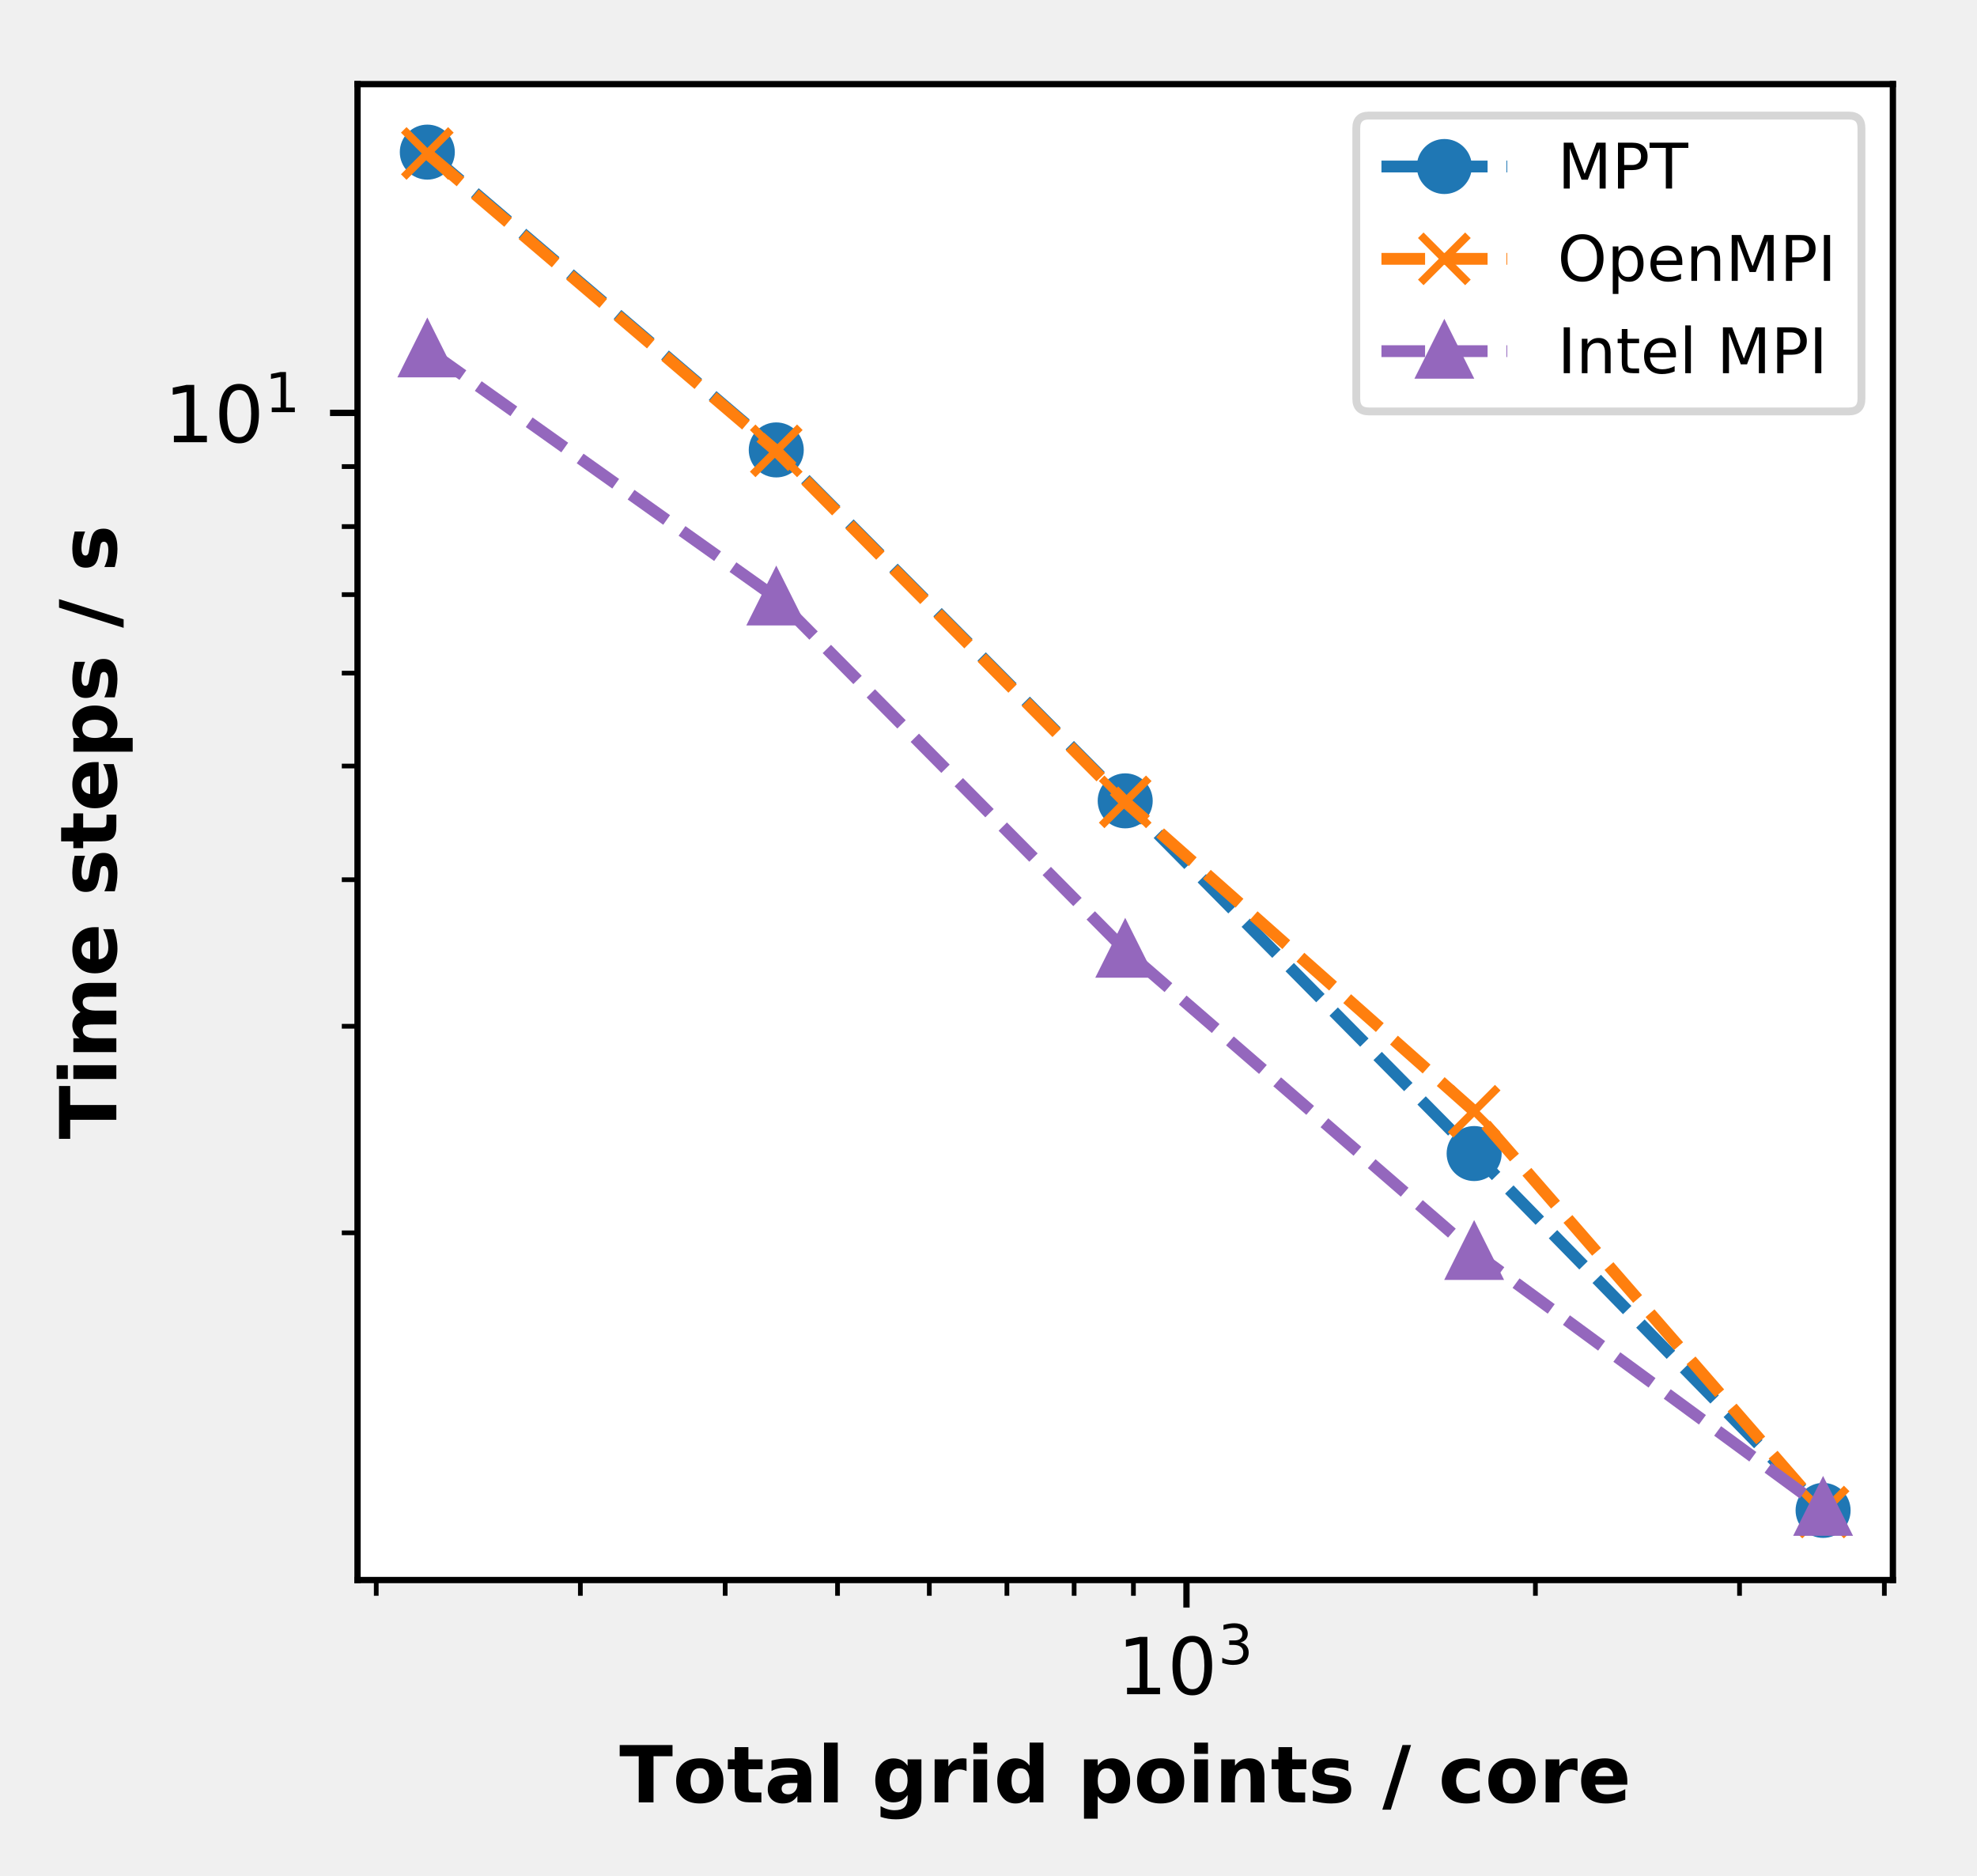
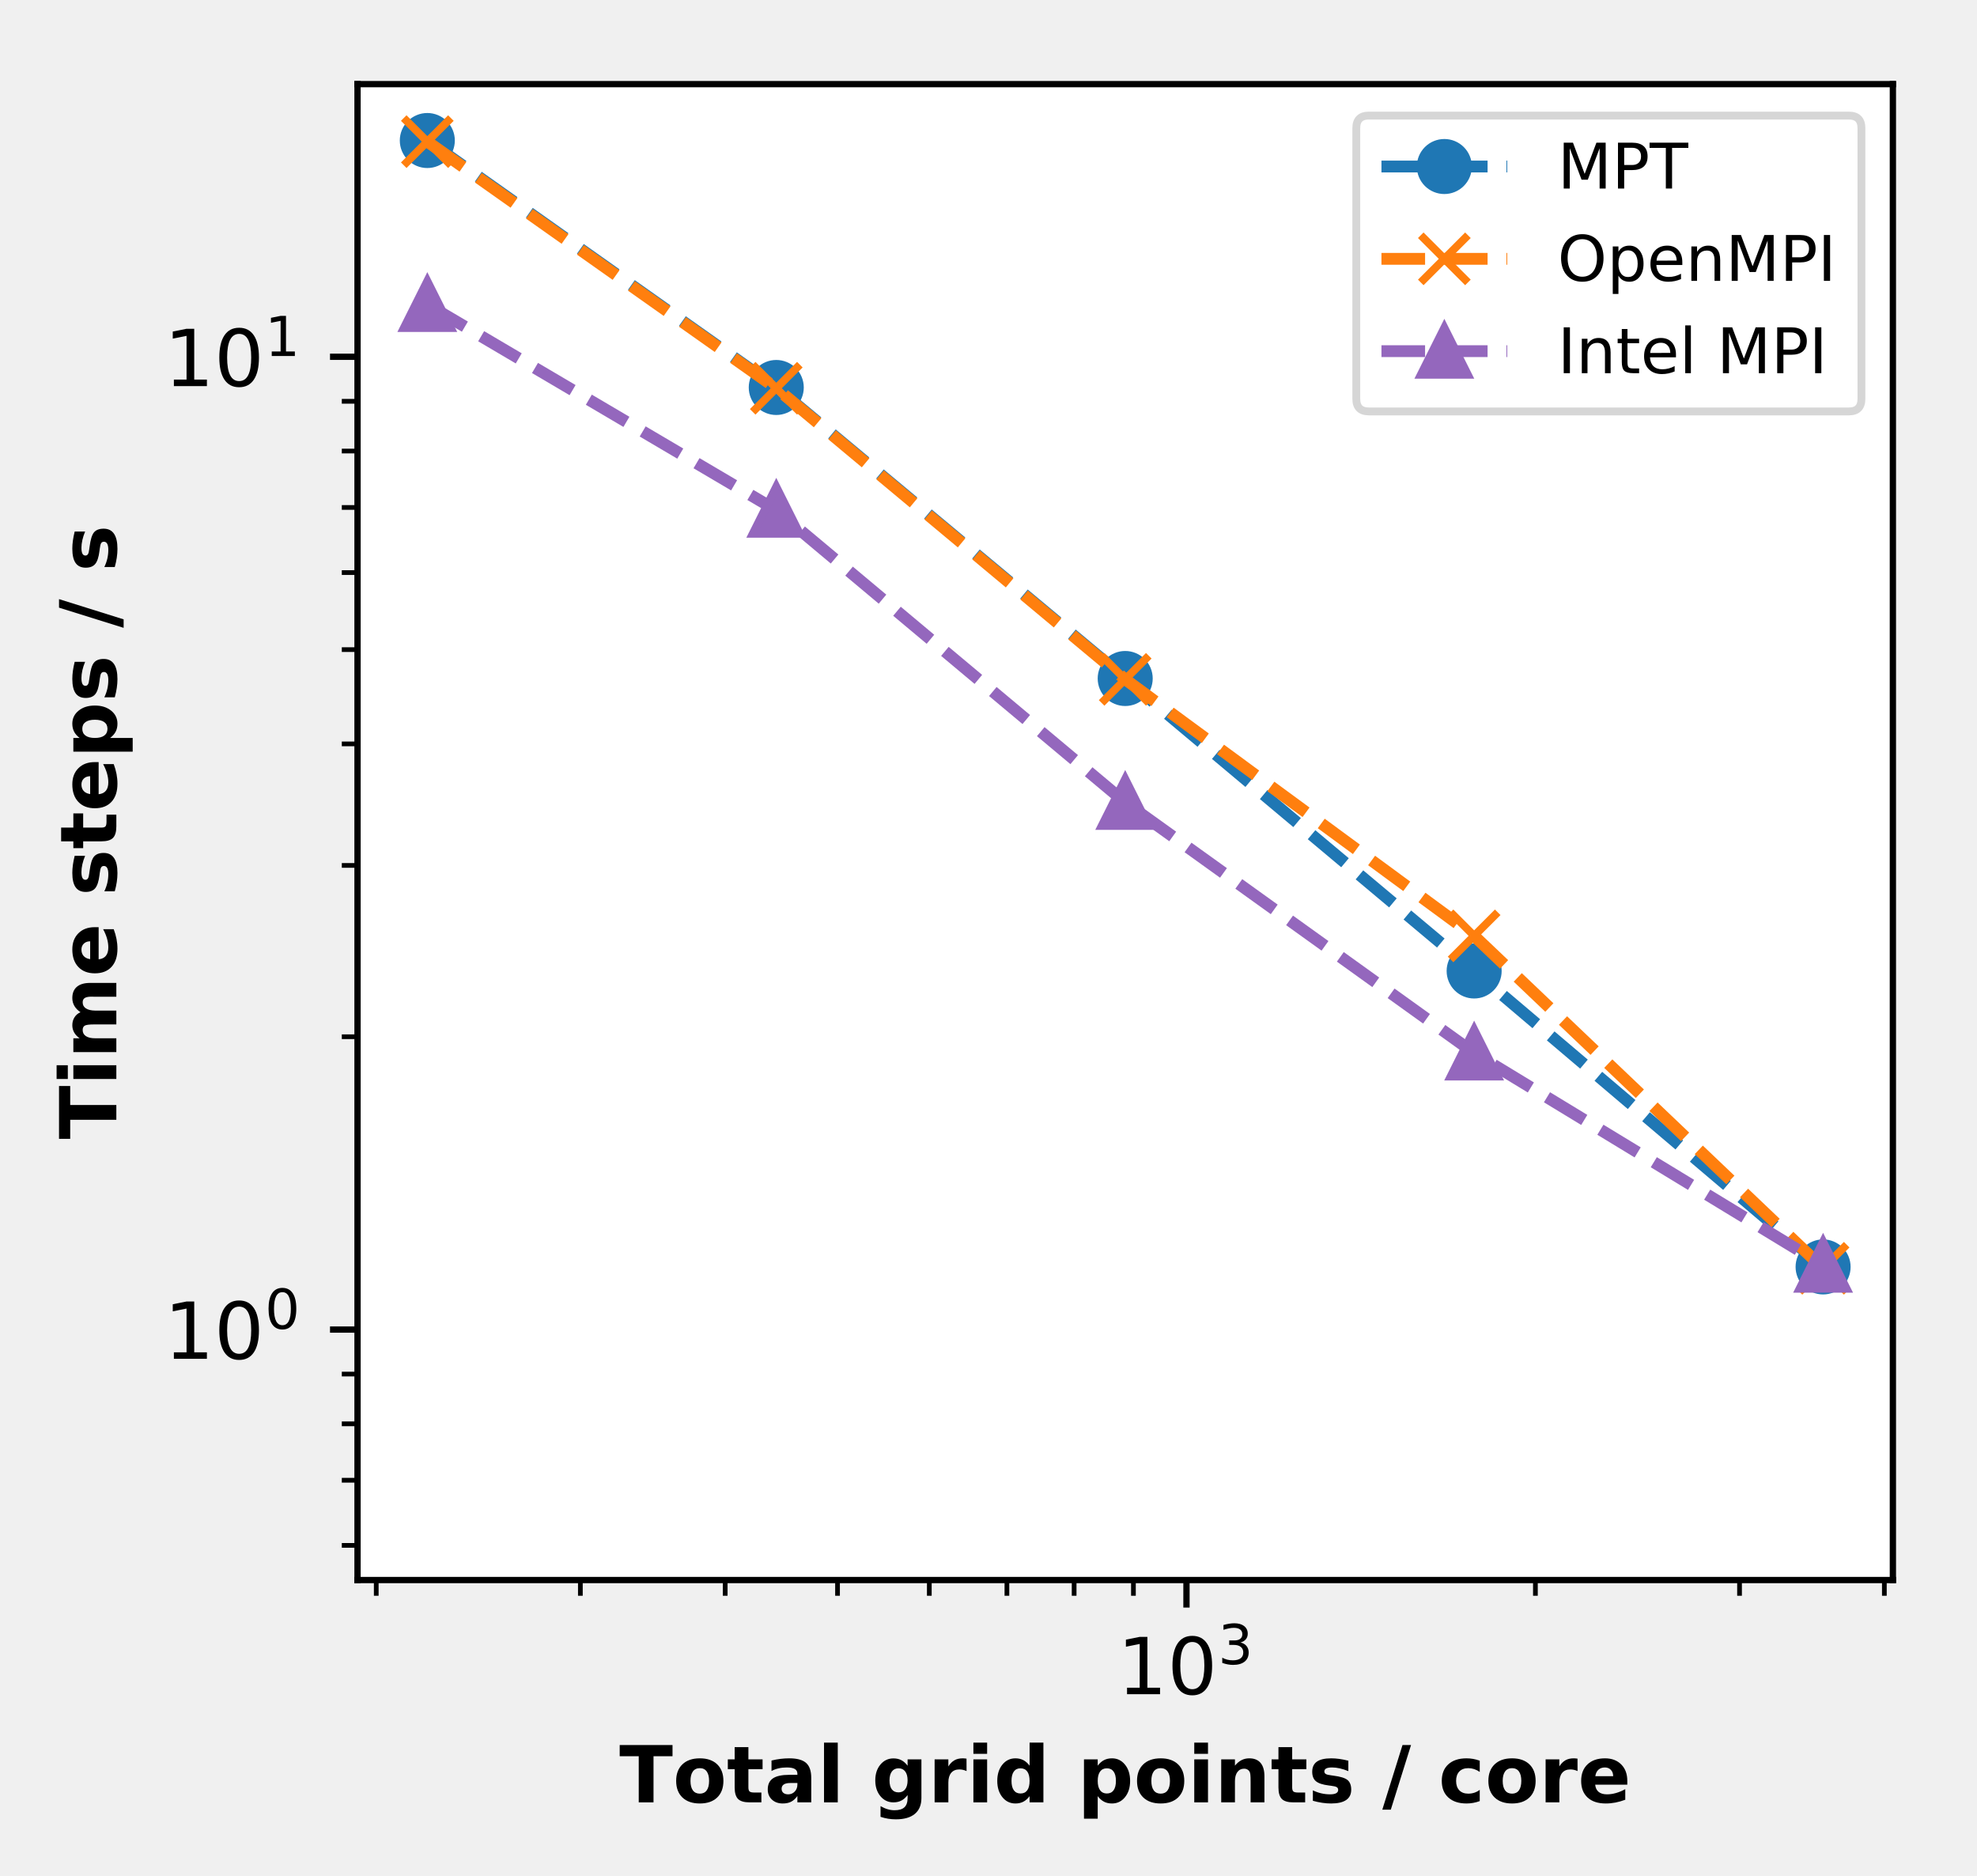
<svg xmlns="http://www.w3.org/2000/svg" xmlns:xlink="http://www.w3.org/1999/xlink" height="238.594pt" version="1.1" viewBox="0 0 251.478 238.594" width="251.478pt">
  <defs>
    <style type="text/css">
*{stroke-linecap:butt;stroke-linejoin:round;}
  </style>
  </defs>
  <g id="figure_1">
    <g id="patch_1">
      <path d="M 0 238.594  L 251.478 238.594  L 251.478 0  L 0 0  z " style="fill:none;" />
    </g>
    <g id="axes_1">
      <g id="patch_2">
        <path d="M 45.478 200.96  L 240.778 200.96  L 240.778 10.7  L 45.478 10.7  z " style="fill:#ffffff;" />
      </g>
      <g id="matplotlib.axis_1">
        <g id="xtick_1">
          <g id="line2d_1">
            <defs>
-               <path d="M 0 0  L 0 3.5  " id="m847b4c86be" style="stroke:#000000;stroke-width:0.8;" />
+               <path d="M 0 0  L 0 3.5  " id="m4368a793fd" style="stroke:#000000;stroke-width:0.8;" />
            </defs>
            <g>
-               <use style="stroke:#000000;stroke-width:0.8;" x="150.921" xlink:href="#m847b4c86be" y="200.96" />
+               <use style="stroke:#000000;stroke-width:0.8;" x="150.921" xlink:href="#m4368a793fd" y="200.96" />
            </g>
          </g>
          <g id="text_1">
            <defs>
              <path d="M 12.406 8.297  L 28.516 8.297  L 28.516 63.922  L 10.984 60.406  L 10.984 69.391  L 28.422 72.906  L 38.281 72.906  L 38.281 8.297  L 54.391 8.297  L 54.391 0  L 12.406 0  z " id="DejaVuSans-31" />
              <path d="M 31.781 66.406  Q 24.172 66.406 20.328 58.906  Q 16.5 51.422 16.5 36.375  Q 16.5 21.391 20.328 13.891  Q 24.172 6.391 31.781 6.391  Q 39.453 6.391 43.281 13.891  Q 47.125 21.391 47.125 36.375  Q 47.125 51.422 43.281 58.906  Q 39.453 66.406 31.781 66.406  z M 31.781 74.219  Q 44.047 74.219 50.516 64.516  Q 56.984 54.828 56.984 36.375  Q 56.984 17.969 50.516 8.266  Q 44.047 -1.422 31.781 -1.422  Q 19.531 -1.422 13.062 8.266  Q 6.594 17.969 6.594 36.375  Q 6.594 54.828 13.062 64.516  Q 19.531 74.219 31.781 74.219  z " id="DejaVuSans-30" />
              <path d="M 40.578 39.312  Q 47.656 37.797 51.625 33  Q 55.609 28.219 55.609 21.188  Q 55.609 10.406 48.188 4.484  Q 40.766 -1.422 27.094 -1.422  Q 22.516 -1.422 17.656 -0.516  Q 12.797 0.391 7.625 2.203  L 7.625 11.719  Q 11.719 9.328 16.594 8.109  Q 21.484 6.891 26.812 6.891  Q 36.078 6.891 40.938 10.547  Q 45.797 14.203 45.797 21.188  Q 45.797 27.641 41.281 31.266  Q 36.766 34.906 28.719 34.906  L 20.219 34.906  L 20.219 43.016  L 29.109 43.016  Q 36.375 43.016 40.234 45.922  Q 44.094 48.828 44.094 54.297  Q 44.094 59.906 40.109 62.906  Q 36.141 65.922 28.719 65.922  Q 24.656 65.922 20.016 65.031  Q 15.375 64.156 9.812 62.312  L 9.812 71.094  Q 15.438 72.656 20.344 73.438  Q 25.25 74.219 29.594 74.219  Q 40.828 74.219 47.359 69.109  Q 53.906 64.016 53.906 55.328  Q 53.906 49.266 50.438 45.094  Q 46.969 40.922 40.578 39.312  z " id="DejaVuSans-33" />
            </defs>
            <g transform="translate(142.1211 215.5584)scale(0.1 -0.1)">
              <use transform="translate(0 0.765625)" xlink:href="#DejaVuSans-31" />
              <use transform="translate(63.62305 0.765625)" xlink:href="#DejaVuSans-30" />
              <use transform="translate(128.2031 39.04688)scale(0.7)" xlink:href="#DejaVuSans-33" />
            </g>
          </g>
        </g>
        <g id="xtick_2">
          <g id="line2d_2">
            <defs>
-               <path d="M 0 0  L 0 2  " id="mbefa9c06db" style="stroke:#000000;stroke-width:0.6;" />
+               <path d="M 0 0  L 0 2  " id="m51942a187f" style="stroke:#000000;stroke-width:0.6;" />
            </defs>
            <g>
-               <use style="stroke:#000000;stroke-width:0.6;" x="47.859" xlink:href="#mbefa9c06db" y="200.96" />
+               <use style="stroke:#000000;stroke-width:0.6;" x="47.859" xlink:href="#m51942a187f" y="200.96" />
            </g>
          </g>
        </g>
        <g id="xtick_3">
          <g id="line2d_3">
            <g>
-               <use style="stroke:#000000;stroke-width:0.6;" x="73.824" xlink:href="#mbefa9c06db" y="200.96" />
+               <use style="stroke:#000000;stroke-width:0.6;" x="73.824" xlink:href="#m51942a187f" y="200.96" />
            </g>
          </g>
        </g>
        <g id="xtick_4">
          <g id="line2d_4">
            <g>
-               <use style="stroke:#000000;stroke-width:0.6;" x="92.246" xlink:href="#mbefa9c06db" y="200.96" />
+               <use style="stroke:#000000;stroke-width:0.6;" x="92.246" xlink:href="#m51942a187f" y="200.96" />
            </g>
          </g>
        </g>
        <g id="xtick_5">
          <g id="line2d_5">
            <g>
-               <use style="stroke:#000000;stroke-width:0.6;" x="106.535" xlink:href="#mbefa9c06db" y="200.96" />
+               <use style="stroke:#000000;stroke-width:0.6;" x="106.535" xlink:href="#m51942a187f" y="200.96" />
            </g>
          </g>
        </g>
        <g id="xtick_6">
          <g id="line2d_6">
            <g>
-               <use style="stroke:#000000;stroke-width:0.6;" x="118.21" xlink:href="#mbefa9c06db" y="200.96" />
+               <use style="stroke:#000000;stroke-width:0.6;" x="118.21" xlink:href="#m51942a187f" y="200.96" />
            </g>
          </g>
        </g>
        <g id="xtick_7">
          <g id="line2d_7">
            <g>
-               <use style="stroke:#000000;stroke-width:0.6;" x="128.081" xlink:href="#mbefa9c06db" y="200.96" />
+               <use style="stroke:#000000;stroke-width:0.6;" x="128.081" xlink:href="#m51942a187f" y="200.96" />
            </g>
          </g>
        </g>
        <g id="xtick_8">
          <g id="line2d_8">
            <g>
-               <use style="stroke:#000000;stroke-width:0.6;" x="136.632" xlink:href="#mbefa9c06db" y="200.96" />
+               <use style="stroke:#000000;stroke-width:0.6;" x="136.632" xlink:href="#m51942a187f" y="200.96" />
            </g>
          </g>
        </g>
        <g id="xtick_9">
          <g id="line2d_9">
            <g>
-               <use style="stroke:#000000;stroke-width:0.6;" x="144.174" xlink:href="#mbefa9c06db" y="200.96" />
+               <use style="stroke:#000000;stroke-width:0.6;" x="144.174" xlink:href="#m51942a187f" y="200.96" />
            </g>
          </g>
        </g>
        <g id="xtick_10">
          <g id="line2d_10">
            <g>
-               <use style="stroke:#000000;stroke-width:0.6;" x="195.307" xlink:href="#mbefa9c06db" y="200.96" />
+               <use style="stroke:#000000;stroke-width:0.6;" x="195.307" xlink:href="#m51942a187f" y="200.96" />
            </g>
          </g>
        </g>
        <g id="xtick_11">
          <g id="line2d_11">
            <g>
-               <use style="stroke:#000000;stroke-width:0.6;" x="221.272" xlink:href="#mbefa9c06db" y="200.96" />
+               <use style="stroke:#000000;stroke-width:0.6;" x="221.272" xlink:href="#m51942a187f" y="200.96" />
            </g>
          </g>
        </g>
        <g id="xtick_12">
          <g id="line2d_12">
            <g>
-               <use style="stroke:#000000;stroke-width:0.6;" x="239.694" xlink:href="#mbefa9c06db" y="200.96" />
+               <use style="stroke:#000000;stroke-width:0.6;" x="239.694" xlink:href="#m51942a187f" y="200.96" />
            </g>
          </g>
        </g>
        <g id="text_2">
          <defs>
            <path d="M 0.484 72.906  L 67.672 72.906  L 67.672 58.688  L 43.5 58.688  L 43.5 0  L 24.703 0  L 24.703 58.688  L 0.484 58.688  z " id="DejaVuSans-Bold-54" />
            <path d="M 34.422 43.5  Q 28.609 43.5 25.562 39.328  Q 22.516 35.156 22.516 27.297  Q 22.516 19.438 25.562 15.25  Q 28.609 11.078 34.422 11.078  Q 40.141 11.078 43.156 15.25  Q 46.188 19.438 46.188 27.297  Q 46.188 35.156 43.156 39.328  Q 40.141 43.5 34.422 43.5  z M 34.422 56  Q 48.531 56 56.469 48.375  Q 64.406 40.766 64.406 27.297  Q 64.406 13.812 56.469 6.188  Q 48.531 -1.422 34.422 -1.422  Q 20.266 -1.422 12.281 6.188  Q 4.297 13.812 4.297 27.297  Q 4.297 40.766 12.281 48.375  Q 20.266 56 34.422 56  z " id="DejaVuSans-Bold-6f" />
            <path d="M 27.484 70.219  L 27.484 54.688  L 45.516 54.688  L 45.516 42.188  L 27.484 42.188  L 27.484 19  Q 27.484 15.188 29 13.844  Q 30.516 12.5 35.016 12.5  L 44 12.5  L 44 0  L 29 0  Q 18.656 0 14.328 4.312  Q 10.016 8.641 10.016 19  L 10.016 42.188  L 1.312 42.188  L 1.312 54.688  L 10.016 54.688  L 10.016 70.219  z " id="DejaVuSans-Bold-74" />
            <path d="M 32.906 24.609  Q 27.438 24.609 24.672 22.75  Q 21.922 20.906 21.922 17.281  Q 21.922 13.969 24.141 12.078  Q 26.375 10.203 30.328 10.203  Q 35.25 10.203 38.625 13.734  Q 42 17.281 42 22.609  L 42 24.609  z M 59.625 31.203  L 59.625 0  L 42 0  L 42 8.109  Q 38.484 3.125 34.078 0.844  Q 29.688 -1.422 23.391 -1.422  Q 14.891 -1.422 9.594 3.531  Q 4.297 8.5 4.297 16.406  Q 4.297 26.031 10.906 30.516  Q 17.531 35.016 31.688 35.016  L 42 35.016  L 42 36.375  Q 42 40.531 38.719 42.453  Q 35.453 44.391 28.516 44.391  Q 22.906 44.391 18.062 43.266  Q 13.234 42.141 9.078 39.891  L 9.078 53.219  Q 14.703 54.594 20.359 55.297  Q 26.031 56 31.688 56  Q 46.484 56 53.047 50.172  Q 59.625 44.344 59.625 31.203  z " id="DejaVuSans-Bold-61" />
            <path d="M 8.406 75.984  L 25.875 75.984  L 25.875 0  L 8.406 0  z " id="DejaVuSans-Bold-6c" />
            <path id="DejaVuSans-Bold-20" />
            <path d="M 45.609 9.281  Q 42 4.5 37.641 2.25  Q 33.297 0 27.594 0  Q 17.578 0 11.031 7.875  Q 4.5 15.766 4.5 27.984  Q 4.5 40.234 11.031 48.062  Q 17.578 55.906 27.594 55.906  Q 33.297 55.906 37.641 53.656  Q 42 51.422 45.609 46.578  L 45.609 54.688  L 63.188 54.688  L 63.188 5.516  Q 63.188 -7.672 54.859 -14.625  Q 46.531 -21.578 30.719 -21.578  Q 25.594 -21.578 20.797 -20.797  Q 16.016 -20.016 11.188 -18.406  L 11.188 -4.781  Q 15.766 -7.422 20.156 -8.719  Q 24.562 -10.016 29 -10.016  Q 37.594 -10.016 41.594 -6.25  Q 45.609 -2.484 45.609 5.516  z M 34.078 43.312  Q 28.656 43.312 25.625 39.297  Q 22.609 35.297 22.609 27.984  Q 22.609 20.453 25.531 16.578  Q 28.469 12.703 34.078 12.703  Q 39.547 12.703 42.578 16.703  Q 45.609 20.703 45.609 27.984  Q 45.609 35.297 42.578 39.297  Q 39.547 43.312 34.078 43.312  z " id="DejaVuSans-Bold-67" />
            <path d="M 49.031 39.797  Q 46.734 40.875 44.453 41.375  Q 42.188 41.891 39.891 41.891  Q 33.156 41.891 29.516 37.562  Q 25.875 33.25 25.875 25.203  L 25.875 0  L 8.406 0  L 8.406 54.688  L 25.875 54.688  L 25.875 45.703  Q 29.25 51.078 33.609 53.531  Q 37.984 56 44.094 56  Q 44.969 56 45.984 55.922  Q 47.016 55.859 48.969 55.609  z " id="DejaVuSans-Bold-72" />
            <path d="M 8.406 54.688  L 25.875 54.688  L 25.875 0  L 8.406 0  z M 8.406 75.984  L 25.875 75.984  L 25.875 61.719  L 8.406 61.719  z " id="DejaVuSans-Bold-69" />
            <path d="M 45.609 46.688  L 45.609 75.984  L 63.188 75.984  L 63.188 0  L 45.609 0  L 45.609 7.906  Q 42 3.078 37.641 0.828  Q 33.297 -1.422 27.594 -1.422  Q 17.484 -1.422 10.984 6.609  Q 4.5 14.656 4.5 27.297  Q 4.5 39.938 10.984 47.969  Q 17.484 56 27.594 56  Q 33.25 56 37.625 53.734  Q 42 51.469 45.609 46.688  z M 34.078 11.281  Q 39.703 11.281 42.656 15.375  Q 45.609 19.484 45.609 27.297  Q 45.609 35.109 42.656 39.203  Q 39.703 43.312 34.078 43.312  Q 28.516 43.312 25.562 39.203  Q 22.609 35.109 22.609 27.297  Q 22.609 19.484 25.562 15.375  Q 28.516 11.281 34.078 11.281  z " id="DejaVuSans-Bold-64" />
            <path d="M 25.875 7.906  L 25.875 -20.797  L 8.406 -20.797  L 8.406 54.688  L 25.875 54.688  L 25.875 46.688  Q 29.5 51.469 33.891 53.734  Q 38.281 56 44 56  Q 54.109 56 60.594 47.969  Q 67.094 39.938 67.094 27.297  Q 67.094 14.656 60.594 6.609  Q 54.109 -1.422 44 -1.422  Q 38.281 -1.422 33.891 0.844  Q 29.5 3.125 25.875 7.906  z M 37.5 43.312  Q 31.891 43.312 28.875 39.188  Q 25.875 35.062 25.875 27.297  Q 25.875 19.531 28.875 15.406  Q 31.891 11.281 37.5 11.281  Q 43.109 11.281 46.062 15.375  Q 49.031 19.484 49.031 27.297  Q 49.031 35.109 46.062 39.203  Q 43.109 43.312 37.5 43.312  z " id="DejaVuSans-Bold-70" />
            <path d="M 63.375 33.297  L 63.375 0  L 45.797 0  L 45.797 5.422  L 45.797 25.484  Q 45.797 32.562 45.484 35.25  Q 45.172 37.938 44.391 39.203  Q 43.359 40.922 41.594 41.875  Q 39.844 42.828 37.594 42.828  Q 32.125 42.828 29 38.594  Q 25.875 34.375 25.875 26.906  L 25.875 0  L 8.406 0  L 8.406 54.688  L 25.875 54.688  L 25.875 46.688  Q 29.828 51.469 34.266 53.734  Q 38.719 56 44.094 56  Q 53.562 56 58.469 50.188  Q 63.375 44.391 63.375 33.297  z " id="DejaVuSans-Bold-6e" />
            <path d="M 51.125 52.984  L 51.125 39.703  Q 45.516 42.047 40.281 43.219  Q 35.062 44.391 30.422 44.391  Q 25.438 44.391 23.016 43.141  Q 20.609 41.891 20.609 39.312  Q 20.609 37.203 22.438 36.078  Q 24.266 34.969 29 34.422  L 32.078 33.984  Q 45.516 32.281 50.141 28.375  Q 54.781 24.469 54.781 16.109  Q 54.781 7.375 48.328 2.969  Q 41.891 -1.422 29.109 -1.422  Q 23.688 -1.422 17.891 -0.562  Q 12.109 0.297 6 2  L 6 15.281  Q 11.234 12.75 16.719 11.469  Q 22.219 10.203 27.875 10.203  Q 33.016 10.203 35.594 11.609  Q 38.188 13.031 38.188 15.828  Q 38.188 18.172 36.406 19.312  Q 34.625 20.453 29.297 21.094  L 26.219 21.484  Q 14.547 22.953 9.859 26.906  Q 5.172 30.859 5.172 38.922  Q 5.172 47.609 11.125 51.797  Q 17.094 56 29.391 56  Q 34.234 56 39.547 55.266  Q 44.875 54.547 51.125 52.984  z " id="DejaVuSans-Bold-73" />
            <path d="M 25.688 72.906  L 36.531 72.906  L 10.797 -9.281  L 0 -9.281  z " id="DejaVuSans-Bold-2f" />
            <path d="M 52.594 52.984  L 52.594 38.719  Q 49.031 41.156 45.438 42.328  Q 41.844 43.5 37.984 43.5  Q 30.672 43.5 26.594 39.234  Q 22.516 34.969 22.516 27.297  Q 22.516 19.625 26.594 15.344  Q 30.672 11.078 37.984 11.078  Q 42.094 11.078 45.781 12.297  Q 49.469 13.531 52.594 15.922  L 52.594 1.609  Q 48.484 0.094 44.266 -0.656  Q 40.047 -1.422 35.797 -1.422  Q 21 -1.422 12.641 6.172  Q 4.297 13.766 4.297 27.297  Q 4.297 40.828 12.641 48.406  Q 21 56 35.797 56  Q 40.094 56 44.266 55.25  Q 48.438 54.5 52.594 52.984  z " id="DejaVuSans-Bold-63" />
            <path d="M 62.984 27.484  L 62.984 22.516  L 22.125 22.516  Q 22.75 16.359 26.562 13.281  Q 30.375 10.203 37.203 10.203  Q 42.719 10.203 48.5 11.844  Q 54.297 13.484 60.406 16.797  L 60.406 3.328  Q 54.203 0.984 48 -0.219  Q 41.797 -1.422 35.594 -1.422  Q 20.75 -1.422 12.516 6.125  Q 4.297 13.672 4.297 27.297  Q 4.297 40.672 12.375 48.328  Q 20.453 56 34.625 56  Q 47.516 56 55.25 48.234  Q 62.984 40.484 62.984 27.484  z M 45.016 33.297  Q 45.016 38.281 42.109 41.328  Q 39.203 44.391 34.516 44.391  Q 29.438 44.391 26.266 41.531  Q 23.094 38.672 22.312 33.297  z " id="DejaVuSans-Bold-65" />
          </defs>
          <g transform="translate(78.77813 229.2366)scale(0.1 -0.1)">
            <use xlink:href="#DejaVuSans-Bold-54" />
            <use x="68.01" xlink:href="#DejaVuSans-Bold-6f" />
            <use x="136.711" xlink:href="#DejaVuSans-Bold-74" />
            <use x="184.514" xlink:href="#DejaVuSans-Bold-61" />
            <use x="251.994" xlink:href="#DejaVuSans-Bold-6c" />
            <use x="286.271" xlink:href="#DejaVuSans-Bold-20" />
            <use x="321.086" xlink:href="#DejaVuSans-Bold-67" />
            <use x="392.668" xlink:href="#DejaVuSans-Bold-72" />
            <use x="441.984" xlink:href="#DejaVuSans-Bold-69" />
            <use x="476.262" xlink:href="#DejaVuSans-Bold-64" />
            <use x="547.844" xlink:href="#DejaVuSans-Bold-20" />
            <use x="582.658" xlink:href="#DejaVuSans-Bold-70" />
            <use x="654.24" xlink:href="#DejaVuSans-Bold-6f" />
            <use x="722.941" xlink:href="#DejaVuSans-Bold-69" />
            <use x="757.219" xlink:href="#DejaVuSans-Bold-6e" />
            <use x="828.41" xlink:href="#DejaVuSans-Bold-74" />
            <use x="876.213" xlink:href="#DejaVuSans-Bold-73" />
            <use x="935.734" xlink:href="#DejaVuSans-Bold-20" />
            <use x="970.549" xlink:href="#DejaVuSans-Bold-2f" />
            <use x="1007.072" xlink:href="#DejaVuSans-Bold-20" />
            <use x="1041.887" xlink:href="#DejaVuSans-Bold-63" />
            <use x="1101.164" xlink:href="#DejaVuSans-Bold-6f" />
            <use x="1169.865" xlink:href="#DejaVuSans-Bold-72" />
            <use x="1219.182" xlink:href="#DejaVuSans-Bold-65" />
          </g>
        </g>
      </g>
      <g id="matplotlib.axis_2">
        <g id="ytick_1">
          <g id="line2d_13">
            <defs>
-               <path d="M 0 0  L -3.5 0  " id="mfa2dd5a8c4" style="stroke:#000000;stroke-width:0.8;" />
+               <path d="M 0 0  L -3.5 0  " id="m5039d273e7" style="stroke:#000000;stroke-width:0.8;" />
            </defs>
            <g>
-               <use style="stroke:#000000;stroke-width:0.8;" x="45.478" xlink:href="#mfa2dd5a8c4" y="52.516" />
+               <use style="stroke:#000000;stroke-width:0.8;" x="45.478" xlink:href="#m5039d273e7" y="169.102" />
            </g>
          </g>
          <g id="text_3">
-             <g transform="translate(20.87813 56.31505)scale(0.1 -0.1)">
+             <g transform="translate(20.87813 172.9015)scale(0.1 -0.1)">
+               <use transform="translate(0 0.765625)" xlink:href="#DejaVuSans-31" />
+               <use transform="translate(63.62305 0.765625)" xlink:href="#DejaVuSans-30" />
+               <use transform="translate(128.2031 39.04688)scale(0.7)" xlink:href="#DejaVuSans-30" />
+             </g>
+           </g>
+         </g>
+         <g id="ytick_2">
+           <g id="line2d_14">
+             <g>
+               <use style="stroke:#000000;stroke-width:0.8;" x="45.478" xlink:href="#m5039d273e7" y="45.377" />
+             </g>
+           </g>
+           <g id="text_4">
+             <g transform="translate(20.87813 49.17661)scale(0.1 -0.1)">
              <use transform="translate(0 0.684375)" xlink:href="#DejaVuSans-31" />
              <use transform="translate(63.62305 0.684375)" xlink:href="#DejaVuSans-30" />
              <use transform="translate(128.2031 38.96563)scale(0.7)" xlink:href="#DejaVuSans-31" />
            </g>
          </g>
        </g>
-         <g id="ytick_2">
-           <g id="line2d_14">
-             <defs>
-               <path d="M 0 0  L -2 0  " id="m8f7808159d" style="stroke:#000000;stroke-width:0.6;" />
-             </defs>
-             <g>
-               <use style="stroke:#000000;stroke-width:0.6;" x="45.478" xlink:href="#m8f7808159d" y="156.798" />
-             </g>
-           </g>
-         </g>
        <g id="ytick_3">
          <g id="line2d_15">
-             <g>
-               <use style="stroke:#000000;stroke-width:0.6;" x="45.478" xlink:href="#m8f7808159d" y="130.526" />
+             <defs>
+               <path d="M 0 0  L -2 0  " id="m8039554ead" style="stroke:#000000;stroke-width:0.6;" />
+             </defs>
+             <g>
+               <use style="stroke:#000000;stroke-width:0.6;" x="45.478" xlink:href="#m8039554ead" y="196.55" />
            </g>
          </g>
        </g>
        <g id="ytick_4">
          <g id="line2d_16">
            <g>
-               <use style="stroke:#000000;stroke-width:0.6;" x="45.478" xlink:href="#m8f7808159d" y="111.886" />
+               <use style="stroke:#000000;stroke-width:0.6;" x="45.478" xlink:href="#m8039554ead" y="188.267" />
            </g>
          </g>
        </g>
        <g id="ytick_5">
          <g id="line2d_17">
            <g>
-               <use style="stroke:#000000;stroke-width:0.6;" x="45.478" xlink:href="#m8f7808159d" y="97.428" />
+               <use style="stroke:#000000;stroke-width:0.6;" x="45.478" xlink:href="#m8039554ead" y="181.092" />
            </g>
          </g>
        </g>
        <g id="ytick_6">
          <g id="line2d_18">
            <g>
-               <use style="stroke:#000000;stroke-width:0.6;" x="45.478" xlink:href="#m8f7808159d" y="85.614" />
+               <use style="stroke:#000000;stroke-width:0.6;" x="45.478" xlink:href="#m8039554ead" y="174.764" />
            </g>
          </g>
        </g>
        <g id="ytick_7">
          <g id="line2d_19">
            <g>
-               <use style="stroke:#000000;stroke-width:0.6;" x="45.478" xlink:href="#m8f7808159d" y="75.626" />
+               <use style="stroke:#000000;stroke-width:0.6;" x="45.478" xlink:href="#m8039554ead" y="131.857" />
            </g>
          </g>
        </g>
        <g id="ytick_8">
          <g id="line2d_20">
            <g>
-               <use style="stroke:#000000;stroke-width:0.6;" x="45.478" xlink:href="#m8f7808159d" y="66.974" />
+               <use style="stroke:#000000;stroke-width:0.6;" x="45.478" xlink:href="#m8039554ead" y="110.071" />
            </g>
          </g>
        </g>
        <g id="ytick_9">
          <g id="line2d_21">
            <g>
-               <use style="stroke:#000000;stroke-width:0.6;" x="45.478" xlink:href="#m8f7808159d" y="59.343" />
-             </g>
-           </g>
-         </g>
-         <g id="text_4">
+               <use style="stroke:#000000;stroke-width:0.6;" x="45.478" xlink:href="#m8039554ead" y="94.612" />
+             </g>
+           </g>
+         </g>
+         <g id="ytick_10">
+           <g id="line2d_22">
+             <g>
+               <use style="stroke:#000000;stroke-width:0.6;" x="45.478" xlink:href="#m8039554ead" y="82.622" />
+             </g>
+           </g>
+         </g>
+         <g id="ytick_11">
+           <g id="line2d_23">
+             <g>
+               <use style="stroke:#000000;stroke-width:0.6;" x="45.478" xlink:href="#m8039554ead" y="72.826" />
+             </g>
+           </g>
+         </g>
+         <g id="ytick_12">
+           <g id="line2d_24">
+             <g>
+               <use style="stroke:#000000;stroke-width:0.6;" x="45.478" xlink:href="#m8039554ead" y="64.543" />
+             </g>
+           </g>
+         </g>
+         <g id="ytick_13">
+           <g id="line2d_25">
+             <g>
+               <use style="stroke:#000000;stroke-width:0.6;" x="45.478" xlink:href="#m8039554ead" y="57.368" />
+             </g>
+           </g>
+         </g>
+         <g id="ytick_14">
+           <g id="line2d_26">
+             <g>
+               <use style="stroke:#000000;stroke-width:0.6;" x="45.478" xlink:href="#m8039554ead" y="51.039" />
+             </g>
+           </g>
+         </g>
+         <g id="text_5">
          <defs>
            <path d="M 59.078 45.609  Q 62.406 50.688 66.969 53.344  Q 71.531 56 77 56  Q 86.422 56 91.359 50.188  Q 96.297 44.391 96.297 33.297  L 96.297 0  L 78.719 0  L 78.719 28.516  Q 78.766 29.156 78.781 29.828  Q 78.812 30.516 78.812 31.781  Q 78.812 37.594 77.094 40.203  Q 75.391 42.828 71.578 42.828  Q 66.609 42.828 63.891 38.719  Q 61.188 34.625 61.078 26.859  L 61.078 0  L 43.5 0  L 43.5 28.516  Q 43.5 37.594 41.938 40.203  Q 40.375 42.828 36.375 42.828  Q 31.344 42.828 28.609 38.703  Q 25.875 34.578 25.875 26.906  L 25.875 0  L 8.297 0  L 8.297 54.688  L 25.875 54.688  L 25.875 46.688  Q 29.109 51.312 33.281 53.656  Q 37.453 56 42.484 56  Q 48.141 56 52.484 53.266  Q 56.844 50.531 59.078 45.609  z " id="DejaVuSans-Bold-6d" />
          </defs>
          <g transform="translate(14.79844 144.8925)rotate(-90)scale(0.1 -0.1)">
            <use xlink:href="#DejaVuSans-Bold-54" />
            <use x="68.213" xlink:href="#DejaVuSans-Bold-69" />
            <use x="102.49" xlink:href="#DejaVuSans-Bold-6d" />
            <use x="206.689" xlink:href="#DejaVuSans-Bold-65" />
            <use x="274.512" xlink:href="#DejaVuSans-Bold-20" />
            <use x="309.326" xlink:href="#DejaVuSans-Bold-73" />
            <use x="368.848" xlink:href="#DejaVuSans-Bold-74" />
            <use x="416.65" xlink:href="#DejaVuSans-Bold-65" />
            <use x="484.473" xlink:href="#DejaVuSans-Bold-70" />
            <use x="556.055" xlink:href="#DejaVuSans-Bold-73" />
            <use x="615.576" xlink:href="#DejaVuSans-Bold-20" />
            <use x="650.391" xlink:href="#DejaVuSans-Bold-2f" />
            <use x="686.914" xlink:href="#DejaVuSans-Bold-20" />
            <use x="721.729" xlink:href="#DejaVuSans-Bold-73" />
          </g>
        </g>
      </g>
-       <g id="line2d_22">
-         <path clip-path="url(#p9707f5b2ff)" d="M 54.355 19.348  L 98.742 57.224  L 143.128 101.858  L 187.514 146.716  L 231.901 192.103  " style="fill:none;stroke:#1f77b4;stroke-dasharray:5.55,2.4;stroke-dashoffset:0;stroke-width:1.5;" />
+       <g id="line2d_27">
+         <path clip-path="url(#pa2742d1f65)" d="M 54.355 17.872  L 98.742 49.282  L 143.128 86.296  L 187.514 123.496  L 231.901 161.136  " style="fill:none;stroke:#1f77b4;stroke-dasharray:5.55,2.4;stroke-dashoffset:0;stroke-width:1.5;" />
        <defs>
-           <path d="M 0 3  C 0.796 3 1.559 2.684 2.121 2.121  C 2.684 1.559 3 0.796 3 0  C 3 -0.796 2.684 -1.559 2.121 -2.121  C 1.559 -2.684 0.796 -3 0 -3  C -0.796 -3 -1.559 -2.684 -2.121 -2.121  C -2.684 -1.559 -3 -0.796 -3 0  C -3 0.796 -2.684 1.559 -2.121 2.121  C -1.559 2.684 -0.796 3 0 3  z " id="mc76ac8728a" style="stroke:#1f77b4;" />
+           <path d="M 0 3  C 0.796 3 1.559 2.684 2.121 2.121  C 2.684 1.559 3 0.796 3 0  C 3 -0.796 2.684 -1.559 2.121 -2.121  C 1.559 -2.684 0.796 -3 0 -3  C -0.796 -3 -1.559 -2.684 -2.121 -2.121  C -2.684 -1.559 -3 -0.796 -3 0  C -3 0.796 -2.684 1.559 -2.121 2.121  C -1.559 2.684 -0.796 3 0 3  z " id="m5062061e40" style="stroke:#1f77b4;" />
        </defs>
-         <g clip-path="url(#p9707f5b2ff)">
-           <use style="fill:#1f77b4;stroke:#1f77b4;" x="54.355" xlink:href="#mc76ac8728a" y="19.348" />
-           <use style="fill:#1f77b4;stroke:#1f77b4;" x="98.742" xlink:href="#mc76ac8728a" y="57.224" />
-           <use style="fill:#1f77b4;stroke:#1f77b4;" x="143.128" xlink:href="#mc76ac8728a" y="101.858" />
-           <use style="fill:#1f77b4;stroke:#1f77b4;" x="187.514" xlink:href="#mc76ac8728a" y="146.716" />
-           <use style="fill:#1f77b4;stroke:#1f77b4;" x="231.901" xlink:href="#mc76ac8728a" y="192.103" />
-         </g>
-       </g>
-       <g id="line2d_23">
-         <path clip-path="url(#p9707f5b2ff)" d="M 54.355 19.52  L 98.742 57.343  L 143.128 101.988  L 187.514 141.33  L 231.901 192.312  " style="fill:none;stroke:#ff7f0e;stroke-dasharray:5.55,2.4;stroke-dashoffset:0;stroke-width:1.5;" />
+         <g clip-path="url(#pa2742d1f65)">
+           <use style="fill:#1f77b4;stroke:#1f77b4;" x="54.355" xlink:href="#m5062061e40" y="17.872" />
+           <use style="fill:#1f77b4;stroke:#1f77b4;" x="98.742" xlink:href="#m5062061e40" y="49.282" />
+           <use style="fill:#1f77b4;stroke:#1f77b4;" x="143.128" xlink:href="#m5062061e40" y="86.296" />
+           <use style="fill:#1f77b4;stroke:#1f77b4;" x="187.514" xlink:href="#m5062061e40" y="123.496" />
+           <use style="fill:#1f77b4;stroke:#1f77b4;" x="231.901" xlink:href="#m5062061e40" y="161.136" />
+         </g>
+       </g>
+       <g id="line2d_28">
+         <path clip-path="url(#pa2742d1f65)" d="M 54.355 18.014  L 98.742 49.381  L 143.128 86.404  L 187.514 119.03  L 231.901 161.309  " style="fill:none;stroke:#ff7f0e;stroke-dasharray:5.55,2.4;stroke-dashoffset:0;stroke-width:1.5;" />
        <defs>
-           <path d="M -3 3  L 3 -3  M -3 -3  L 3 3  " id="mb3db0abc91" style="stroke:#ff7f0e;" />
+           <path d="M -3 3  L 3 -3  M -3 -3  L 3 3  " id="mad3a85ac93" style="stroke:#ff7f0e;" />
        </defs>
-         <g clip-path="url(#p9707f5b2ff)">
-           <use style="fill:#ff7f0e;stroke:#ff7f0e;" x="54.355" xlink:href="#mb3db0abc91" y="19.52" />
-           <use style="fill:#ff7f0e;stroke:#ff7f0e;" x="98.742" xlink:href="#mb3db0abc91" y="57.343" />
-           <use style="fill:#ff7f0e;stroke:#ff7f0e;" x="143.128" xlink:href="#mb3db0abc91" y="101.988" />
-           <use style="fill:#ff7f0e;stroke:#ff7f0e;" x="187.514" xlink:href="#mb3db0abc91" y="141.33" />
-           <use style="fill:#ff7f0e;stroke:#ff7f0e;" x="231.901" xlink:href="#mb3db0abc91" y="192.312" />
-         </g>
-       </g>
-       <g id="line2d_24">
-         <path clip-path="url(#p9707f5b2ff)" d="M 54.355 44.494  L 98.742 76.045  L 143.128 120.851  L 187.514 159.29  L 231.901 191.833  " style="fill:none;stroke:#9467bd;stroke-dasharray:5.55,2.4;stroke-dashoffset:0;stroke-width:1.5;" />
+         <g clip-path="url(#pa2742d1f65)">
+           <use style="fill:#ff7f0e;stroke:#ff7f0e;" x="54.355" xlink:href="#mad3a85ac93" y="18.014" />
+           <use style="fill:#ff7f0e;stroke:#ff7f0e;" x="98.742" xlink:href="#mad3a85ac93" y="49.381" />
+           <use style="fill:#ff7f0e;stroke:#ff7f0e;" x="143.128" xlink:href="#mad3a85ac93" y="86.404" />
+           <use style="fill:#ff7f0e;stroke:#ff7f0e;" x="187.514" xlink:href="#mad3a85ac93" y="119.03" />
+           <use style="fill:#ff7f0e;stroke:#ff7f0e;" x="231.901" xlink:href="#mad3a85ac93" y="161.309" />
+         </g>
+       </g>
+       <g id="line2d_29">
+         <path clip-path="url(#pa2742d1f65)" d="M 54.355 38.725  L 98.742 64.89  L 143.128 102.047  L 187.514 133.924  L 231.901 160.911  " style="fill:none;stroke:#9467bd;stroke-dasharray:5.55,2.4;stroke-dashoffset:0;stroke-width:1.5;" />
        <defs>
-           <path d="M 0 -3  L -3 3  L 3 3  z " id="mbd09647ea4" style="stroke:#9467bd;stroke-linejoin:miter;" />
+           <path d="M 0 -3  L -3 3  L 3 3  z " id="mc819191c1a" style="stroke:#9467bd;stroke-linejoin:miter;" />
        </defs>
-         <g clip-path="url(#p9707f5b2ff)">
-           <use style="fill:#9467bd;stroke:#9467bd;stroke-linejoin:miter;" x="54.355" xlink:href="#mbd09647ea4" y="44.494" />
-           <use style="fill:#9467bd;stroke:#9467bd;stroke-linejoin:miter;" x="98.742" xlink:href="#mbd09647ea4" y="76.045" />
-           <use style="fill:#9467bd;stroke:#9467bd;stroke-linejoin:miter;" x="143.128" xlink:href="#mbd09647ea4" y="120.851" />
-           <use style="fill:#9467bd;stroke:#9467bd;stroke-linejoin:miter;" x="187.514" xlink:href="#mbd09647ea4" y="159.29" />
-           <use style="fill:#9467bd;stroke:#9467bd;stroke-linejoin:miter;" x="231.901" xlink:href="#mbd09647ea4" y="191.833" />
+         <g clip-path="url(#pa2742d1f65)">
+           <use style="fill:#9467bd;stroke:#9467bd;stroke-linejoin:miter;" x="54.355" xlink:href="#mc819191c1a" y="38.725" />
+           <use style="fill:#9467bd;stroke:#9467bd;stroke-linejoin:miter;" x="98.742" xlink:href="#mc819191c1a" y="64.89" />
+           <use style="fill:#9467bd;stroke:#9467bd;stroke-linejoin:miter;" x="143.128" xlink:href="#mc819191c1a" y="102.047" />
+           <use style="fill:#9467bd;stroke:#9467bd;stroke-linejoin:miter;" x="187.514" xlink:href="#mc819191c1a" y="133.924" />
+           <use style="fill:#9467bd;stroke:#9467bd;stroke-linejoin:miter;" x="231.901" xlink:href="#mc819191c1a" y="160.911" />
        </g>
      </g>
      <g id="patch_3">
        <path d="M 45.478 200.96  L 45.478 10.7  " style="fill:none;stroke:#000000;stroke-linecap:square;stroke-linejoin:miter;stroke-width:0.8;" />
      </g>
      <g id="patch_4">
        <path d="M 240.778 200.96  L 240.778 10.7  " style="fill:none;stroke:#000000;stroke-linecap:square;stroke-linejoin:miter;stroke-width:0.8;" />
      </g>
      <g id="patch_5">
        <path d="M 45.478 200.96  L 240.778 200.96  " style="fill:none;stroke:#000000;stroke-linecap:square;stroke-linejoin:miter;stroke-width:0.8;" />
      </g>
      <g id="patch_6">
        <path d="M 45.478 10.7  L 240.778 10.7  " style="fill:none;stroke:#000000;stroke-linecap:square;stroke-linejoin:miter;stroke-width:0.8;" />
      </g>
      <g id="legend_1">
        <g id="patch_7">
          <path d="M 174.123 52.328  L 235.178 52.328  Q 236.778 52.328 236.778 50.727  L 236.778 16.3  Q 236.778 14.7 235.178 14.7  L 174.123 14.7  Q 172.523 14.7 172.523 16.3  L 172.523 50.727  Q 172.523 52.328 174.123 52.328  z " style="fill:#ffffff;opacity:0.8;stroke:#cccccc;stroke-linejoin:miter;" />
        </g>
-         <g id="line2d_25">
+         <g id="line2d_30">
          <path d="M 175.723 21.179  L 191.723 21.179  " style="fill:none;stroke:#1f77b4;stroke-dasharray:5.55,2.4;stroke-dashoffset:0;stroke-width:1.5;" />
        </g>
-         <g id="line2d_26">
+         <g id="line2d_31">
          <g>
-             <use style="fill:#1f77b4;stroke:#1f77b4;" x="183.723" xlink:href="#mc76ac8728a" y="21.179" />
-           </g>
-         </g>
-         <g id="text_5">
+             <use style="fill:#1f77b4;stroke:#1f77b4;" x="183.723" xlink:href="#m5062061e40" y="21.179" />
+           </g>
+         </g>
+         <g id="text_6">
          <defs>
            <path d="M 9.812 72.906  L 24.516 72.906  L 43.109 23.297  L 61.812 72.906  L 76.516 72.906  L 76.516 0  L 66.891 0  L 66.891 64.016  L 48.094 14.016  L 38.188 14.016  L 19.391 64.016  L 19.391 0  L 9.812 0  z " id="DejaVuSans-4d" />
            <path d="M 19.672 64.797  L 19.672 37.406  L 32.078 37.406  Q 38.969 37.406 42.719 40.969  Q 46.484 44.531 46.484 51.125  Q 46.484 57.672 42.719 61.234  Q 38.969 64.797 32.078 64.797  z M 9.812 72.906  L 32.078 72.906  Q 44.344 72.906 50.609 67.359  Q 56.891 61.812 56.891 51.125  Q 56.891 40.328 50.609 34.812  Q 44.344 29.297 32.078 29.297  L 19.672 29.297  L 19.672 0  L 9.812 0  z " id="DejaVuSans-50" />
            <path d="M -0.297 72.906  L 61.375 72.906  L 61.375 64.594  L 35.5 64.594  L 35.5 0  L 25.594 0  L 25.594 64.594  L -0.297 64.594  z " id="DejaVuSans-54" />
          </defs>
          <g transform="translate(198.1231 23.97875)scale(0.08 -0.08)">
            <use xlink:href="#DejaVuSans-4d" />
            <use x="86.279" xlink:href="#DejaVuSans-50" />
            <use x="146.582" xlink:href="#DejaVuSans-54" />
          </g>
        </g>
-         <g id="line2d_27">
+         <g id="line2d_32">
          <path d="M 175.723 32.921  L 191.723 32.921  " style="fill:none;stroke:#ff7f0e;stroke-dasharray:5.55,2.4;stroke-dashoffset:0;stroke-width:1.5;" />
        </g>
-         <g id="line2d_28">
+         <g id="line2d_33">
          <g>
-             <use style="fill:#ff7f0e;stroke:#ff7f0e;" x="183.723" xlink:href="#mb3db0abc91" y="32.921" />
-           </g>
-         </g>
-         <g id="text_6">
+             <use style="fill:#ff7f0e;stroke:#ff7f0e;" x="183.723" xlink:href="#mad3a85ac93" y="32.921" />
+           </g>
+         </g>
+         <g id="text_7">
          <defs>
            <path d="M 39.406 66.219  Q 28.656 66.219 22.328 58.203  Q 16.016 50.203 16.016 36.375  Q 16.016 22.609 22.328 14.594  Q 28.656 6.594 39.406 6.594  Q 50.141 6.594 56.422 14.594  Q 62.703 22.609 62.703 36.375  Q 62.703 50.203 56.422 58.203  Q 50.141 66.219 39.406 66.219  z M 39.406 74.219  Q 54.734 74.219 63.906 63.938  Q 73.094 53.656 73.094 36.375  Q 73.094 19.141 63.906 8.859  Q 54.734 -1.422 39.406 -1.422  Q 24.031 -1.422 14.812 8.828  Q 5.609 19.094 5.609 36.375  Q 5.609 53.656 14.812 63.938  Q 24.031 74.219 39.406 74.219  z " id="DejaVuSans-4f" />
            <path d="M 18.109 8.203  L 18.109 -20.797  L 9.078 -20.797  L 9.078 54.688  L 18.109 54.688  L 18.109 46.391  Q 20.953 51.266 25.266 53.625  Q 29.594 56 35.594 56  Q 45.562 56 51.781 48.094  Q 58.016 40.188 58.016 27.297  Q 58.016 14.406 51.781 6.484  Q 45.562 -1.422 35.594 -1.422  Q 29.594 -1.422 25.266 0.953  Q 20.953 3.328 18.109 8.203  z M 48.688 27.297  Q 48.688 37.203 44.609 42.844  Q 40.531 48.484 33.406 48.484  Q 26.266 48.484 22.188 42.844  Q 18.109 37.203 18.109 27.297  Q 18.109 17.391 22.188 11.75  Q 26.266 6.109 33.406 6.109  Q 40.531 6.109 44.609 11.75  Q 48.688 17.391 48.688 27.297  z " id="DejaVuSans-70" />
            <path d="M 56.203 29.594  L 56.203 25.203  L 14.891 25.203  Q 15.484 15.922 20.484 11.062  Q 25.484 6.203 34.422 6.203  Q 39.594 6.203 44.453 7.469  Q 49.312 8.734 54.109 11.281  L 54.109 2.781  Q 49.266 0.734 44.188 -0.344  Q 39.109 -1.422 33.891 -1.422  Q 20.797 -1.422 13.156 6.188  Q 5.516 13.812 5.516 26.812  Q 5.516 40.234 12.766 48.109  Q 20.016 56 32.328 56  Q 43.359 56 49.781 48.891  Q 56.203 41.797 56.203 29.594  z M 47.219 32.234  Q 47.125 39.594 43.094 43.984  Q 39.062 48.391 32.422 48.391  Q 24.906 48.391 20.391 44.141  Q 15.875 39.891 15.188 32.172  z " id="DejaVuSans-65" />
            <path d="M 54.891 33.016  L 54.891 0  L 45.906 0  L 45.906 32.719  Q 45.906 40.484 42.875 44.328  Q 39.844 48.188 33.797 48.188  Q 26.516 48.188 22.312 43.547  Q 18.109 38.922 18.109 30.906  L 18.109 0  L 9.078 0  L 9.078 54.688  L 18.109 54.688  L 18.109 46.188  Q 21.344 51.125 25.703 53.562  Q 30.078 56 35.797 56  Q 45.219 56 50.047 50.172  Q 54.891 44.344 54.891 33.016  z " id="DejaVuSans-6e" />
            <path d="M 9.812 72.906  L 19.672 72.906  L 19.672 0  L 9.812 0  z " id="DejaVuSans-49" />
          </defs>
          <g transform="translate(198.1231 35.72125)scale(0.08 -0.08)">
            <use xlink:href="#DejaVuSans-4f" />
            <use x="78.711" xlink:href="#DejaVuSans-70" />
            <use x="142.188" xlink:href="#DejaVuSans-65" />
            <use x="203.711" xlink:href="#DejaVuSans-6e" />
            <use x="267.09" xlink:href="#DejaVuSans-4d" />
            <use x="353.369" xlink:href="#DejaVuSans-50" />
            <use x="413.672" xlink:href="#DejaVuSans-49" />
          </g>
        </g>
-         <g id="line2d_29">
+         <g id="line2d_34">
          <path d="M 175.723 44.664  L 191.723 44.664  " style="fill:none;stroke:#9467bd;stroke-dasharray:5.55,2.4;stroke-dashoffset:0;stroke-width:1.5;" />
        </g>
-         <g id="line2d_30">
+         <g id="line2d_35">
          <g>
-             <use style="fill:#9467bd;stroke:#9467bd;stroke-linejoin:miter;" x="183.723" xlink:href="#mbd09647ea4" y="44.664" />
-           </g>
-         </g>
-         <g id="text_7">
+             <use style="fill:#9467bd;stroke:#9467bd;stroke-linejoin:miter;" x="183.723" xlink:href="#mc819191c1a" y="44.664" />
+           </g>
+         </g>
+         <g id="text_8">
          <defs>
            <path d="M 18.312 70.219  L 18.312 54.688  L 36.812 54.688  L 36.812 47.703  L 18.312 47.703  L 18.312 18.016  Q 18.312 11.328 20.141 9.422  Q 21.969 7.516 27.594 7.516  L 36.812 7.516  L 36.812 0  L 27.594 0  Q 17.188 0 13.234 3.875  Q 9.281 7.766 9.281 18.016  L 9.281 47.703  L 2.688 47.703  L 2.688 54.688  L 9.281 54.688  L 9.281 70.219  z " id="DejaVuSans-74" />
            <path d="M 9.422 75.984  L 18.406 75.984  L 18.406 0  L 9.422 0  z " id="DejaVuSans-6c" />
            <path id="DejaVuSans-20" />
          </defs>
          <g transform="translate(198.1231 47.46375)scale(0.08 -0.08)">
            <use xlink:href="#DejaVuSans-49" />
            <use x="29.492" xlink:href="#DejaVuSans-6e" />
            <use x="92.871" xlink:href="#DejaVuSans-74" />
            <use x="132.08" xlink:href="#DejaVuSans-65" />
            <use x="193.604" xlink:href="#DejaVuSans-6c" />
            <use x="221.387" xlink:href="#DejaVuSans-20" />
            <use x="253.174" xlink:href="#DejaVuSans-4d" />
            <use x="339.453" xlink:href="#DejaVuSans-50" />
            <use x="399.756" xlink:href="#DejaVuSans-49" />
          </g>
        </g>
      </g>
    </g>
  </g>
  <defs>
-     <clipPath id="p9707f5b2ff">
+     <clipPath id="pa2742d1f65">
      <rect height="190.26" width="195.3" x="45.478" y="10.7" />
    </clipPath>
  </defs>
</svg>
